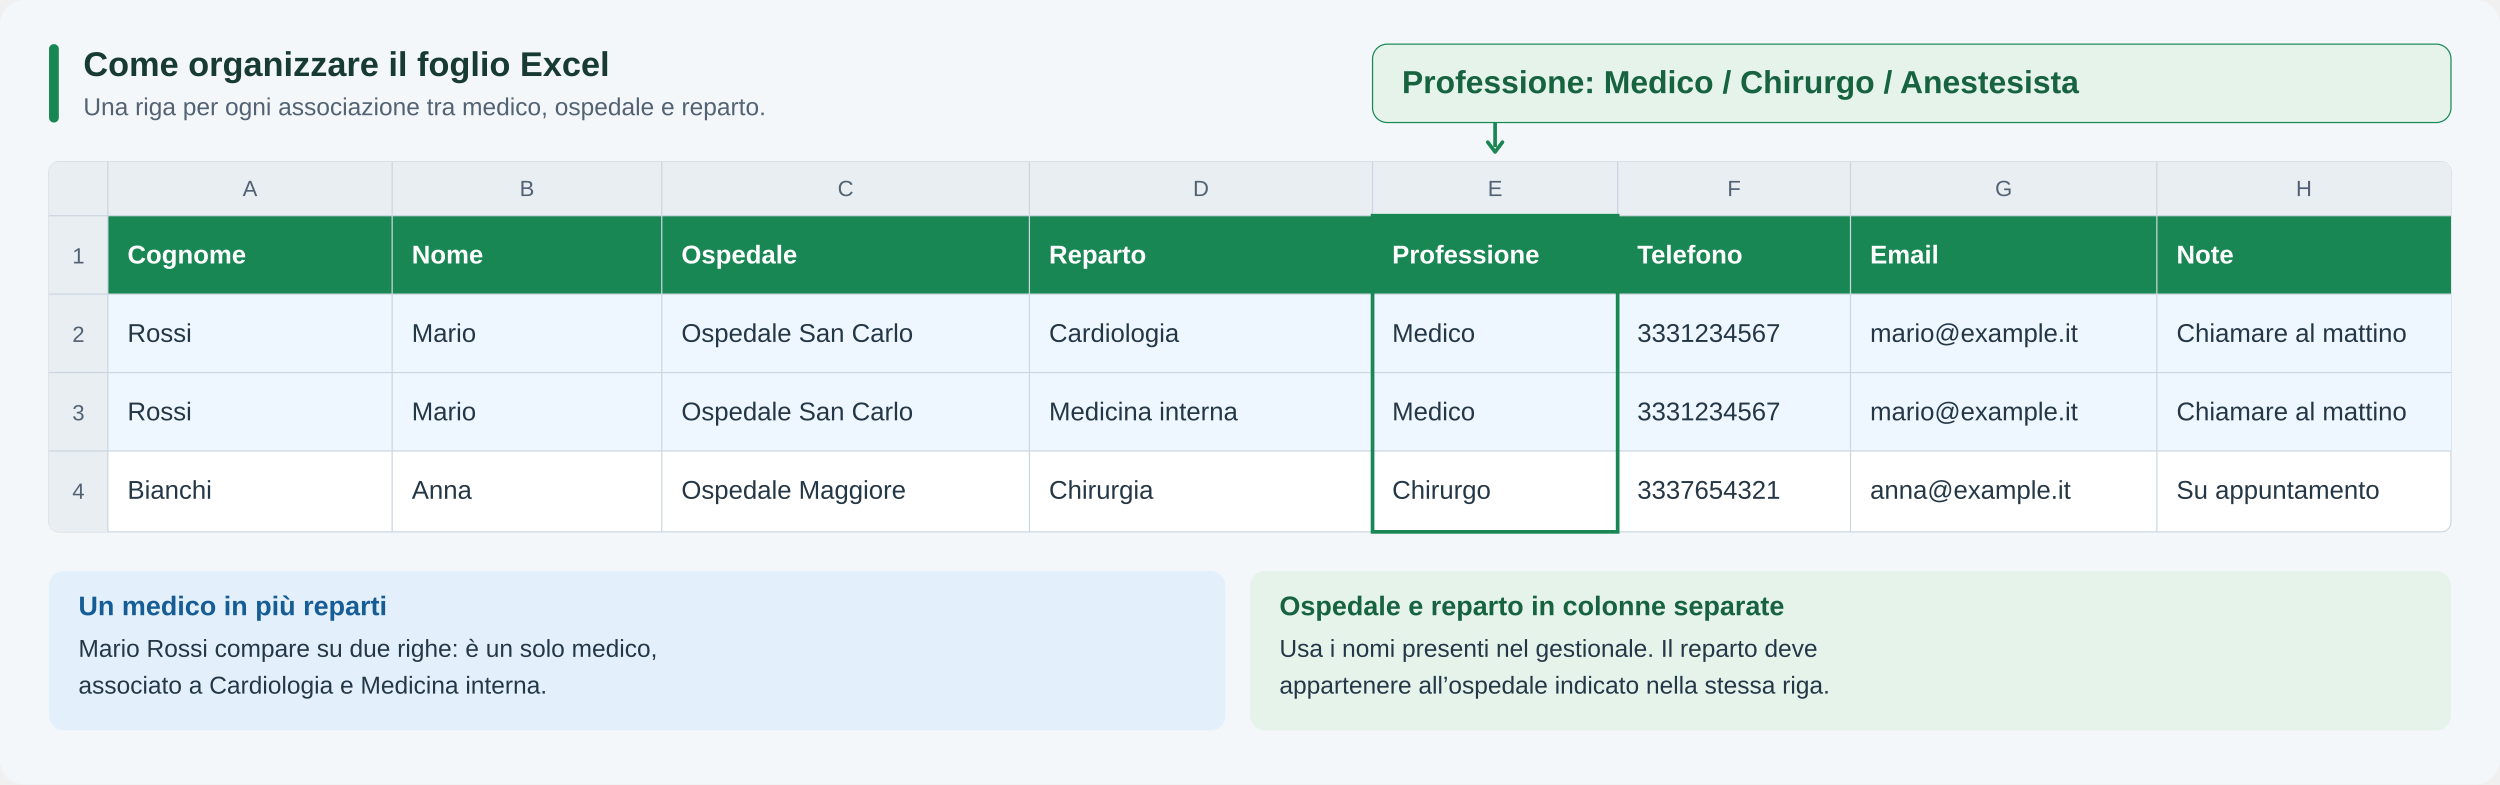
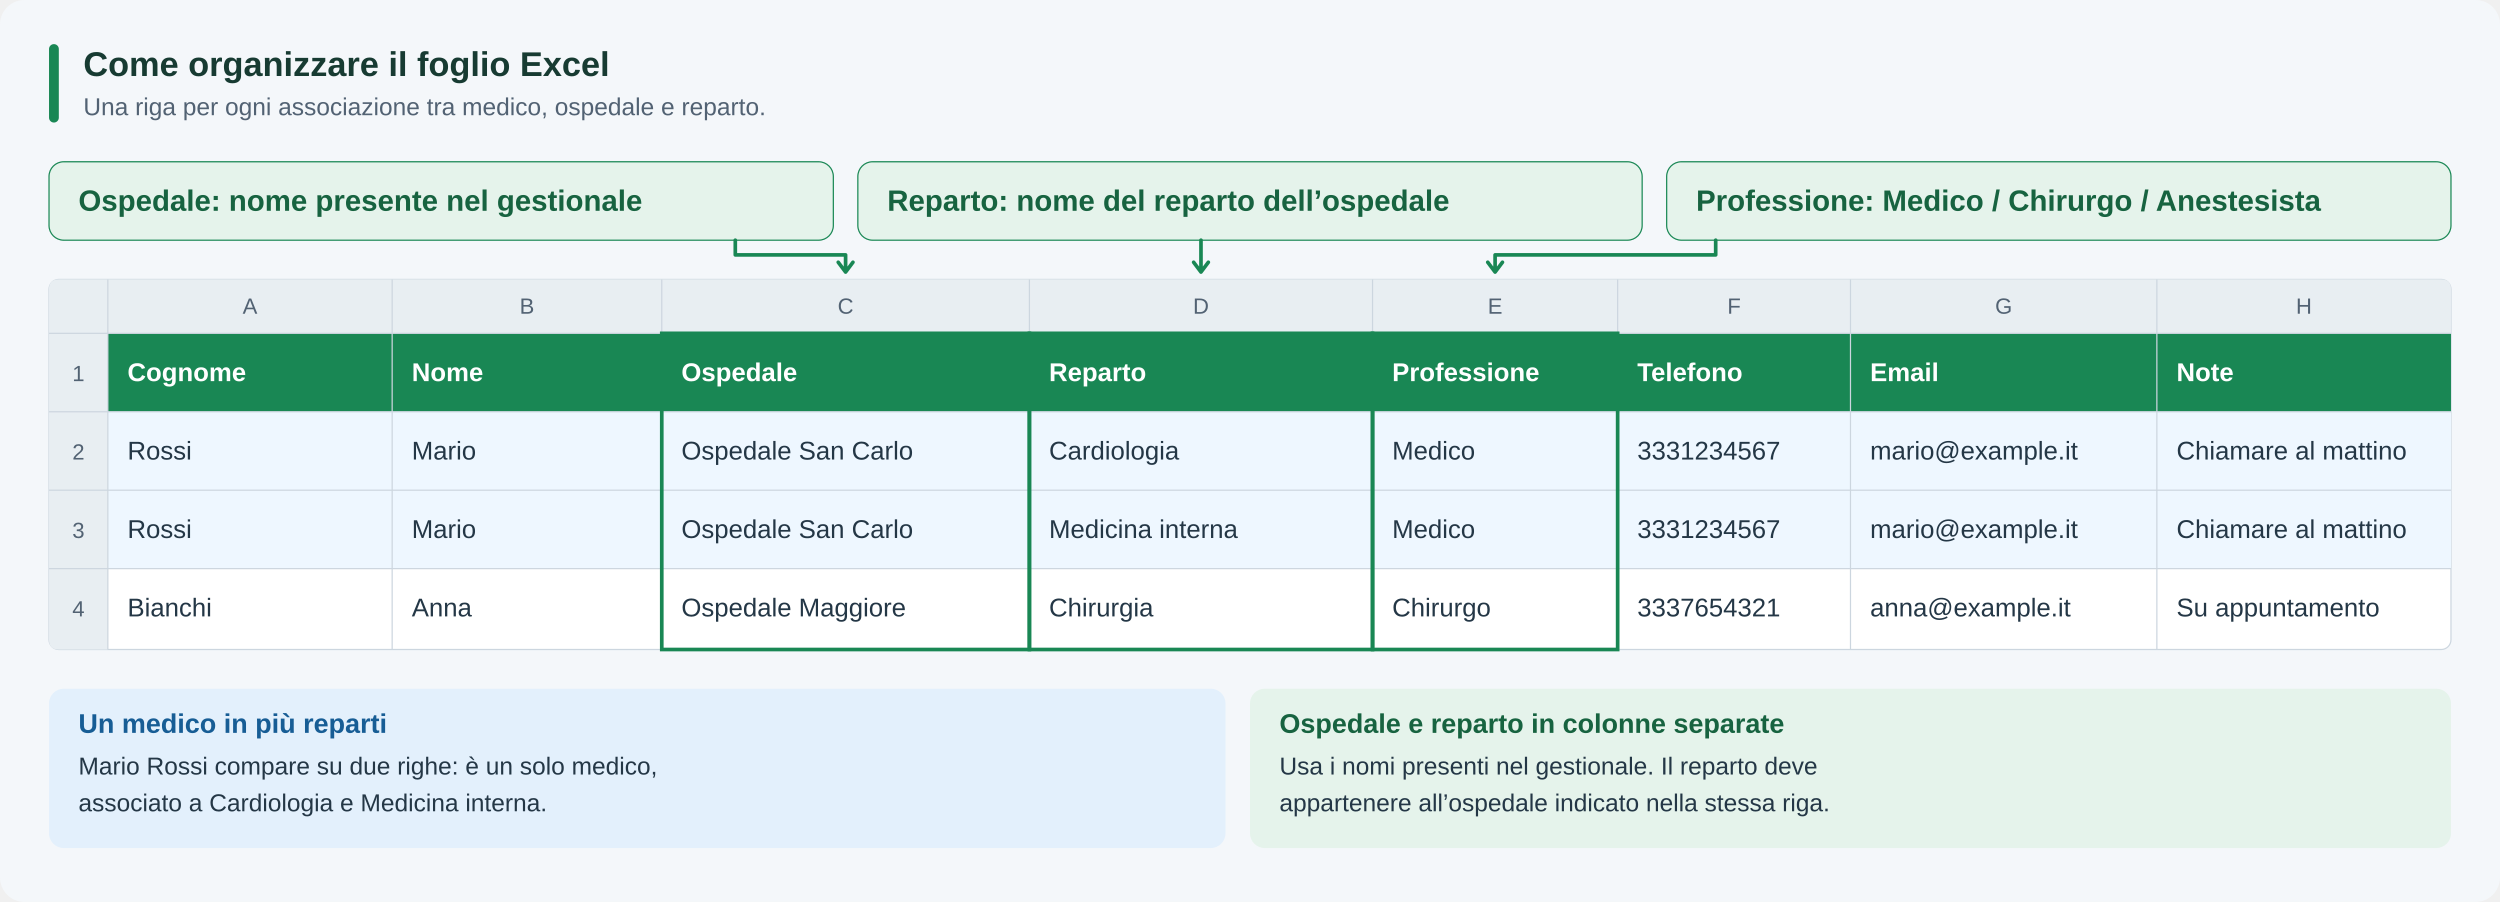
- <svg xmlns="http://www.w3.org/2000/svg" width="2040" height="640" viewBox="0 0 2040 640" fill="none">
-   <rect width="2040" height="640" rx="20" fill="#F4F7FA" />
+ <svg xmlns="http://www.w3.org/2000/svg" width="2040" height="736" viewBox="0 0 2040 736" fill="none">
+   <rect width="2040" height="736" rx="20" fill="#F4F7FA" />
  <g font-family="Arial, Helvetica, sans-serif">
    <rect x="40" y="36" width="8" height="64" rx="4" fill="#198754" />
    <text x="68" y="62" font-size="28" font-weight="700" fill="#173B32">Come organizzare il foglio Excel</text>
    <text x="68" y="94" font-size="20" fill="#526273">Una riga per ogni associazione tra medico, ospedale e reparto.</text>
-     <rect x="1120" y="36" width="880" height="64" rx="12" fill="#E5F3EB" stroke="#198754" />
-     <text x="1144" y="76" font-size="26" font-weight="700" fill="#176340">Professione: Medico / Chirurgo / Anestesista</text>
-     <path d="M1220 100V120" stroke="#198754" stroke-width="3" />
-     <path d="M1214 116L1220 124L1226 116" stroke="#198754" stroke-width="3" stroke-linecap="round" stroke-linejoin="round" />
-     <rect x="40" y="132" width="1960" height="302" rx="8" fill="white" stroke="#CCD6DF" />
-     <path d="M48 132H1992Q2000 132 2000 140V176H40V140Q40 132 48 132" fill="#E8EEF2" />
-     <path d="M88 176H2000V240H88Z" fill="#198754" />
-     <path d="M88 240H2000V368H88Z" fill="#EEF7FF" />
-     <path d="M40 176H88V434H48Q40 434 40 426Z" fill="#E8EEF2" />
-     <g stroke="#CCD6DF">
-       <path d="M88 132V434M320 132V434M540 132V434M840 132V434M1120 132V434M1320 132V434M1510 132V434M1760 132V434" />
-       <path d="M40 176H2000M40 240H2000M40 304H2000M40 368H2000" />
+     <rect x="40" y="132" width="640" height="64" rx="12" fill="#E5F3EB" stroke="#198754" />
+     <text x="64" y="172" font-size="24" font-weight="700" fill="#176340">Ospedale: nome presente nel gestionale</text>
+     <rect x="700" y="132" width="640" height="64" rx="12" fill="#E5F3EB" stroke="#198754" />
+     <text x="724" y="172" font-size="24" font-weight="700" fill="#176340">Reparto: nome del reparto dell’ospedale</text>
+     <rect x="1360" y="132" width="640" height="64" rx="12" fill="#E5F3EB" stroke="#198754" />
+     <text x="1384" y="172" font-size="24" font-weight="700" fill="#176340">Professione: Medico / Chirurgo / Anestesista</text>
+     <g stroke="#198754" stroke-width="3" stroke-linecap="round" stroke-linejoin="round">
+       <path d="M600 196V208H690V220M684 214L690 222L696 214" />
+       <path d="M980 196V220M974 214L980 222L986 214" />
+       <path d="M1400 196V208H1220V220M1214 214L1220 222L1226 214" />
    </g>
-     <g font-size="18" fill="#526273" text-anchor="middle">
-       <text x="204" y="160">A</text>
-       <text x="430" y="160">B</text>
-       <text x="690" y="160">C</text>
-       <text x="980" y="160">D</text>
-       <text x="1220" y="160">E</text>
-       <text x="1415" y="160">F</text>
-       <text x="1635" y="160">G</text>
-       <text x="1880" y="160">H</text>
-       <text x="64" y="215">1</text>
-       <text x="64" y="279">2</text>
-       <text x="64" y="343">3</text>
-       <text x="64" y="407">4</text>
+     <g transform="translate(0 96)">
+       <rect x="40" y="132" width="1960" height="302" rx="8" fill="white" stroke="#CCD6DF" />
+       <path d="M48 132H1992Q2000 132 2000 140V176H40V140Q40 132 48 132" fill="#E8EEF2" />
+       <path d="M88 176H2000V240H88Z" fill="#198754" />
+       <path d="M88 240H2000V368H88Z" fill="#EEF7FF" />
+       <path d="M40 176H88V434H48Q40 434 40 426Z" fill="#E8EEF2" />
+       <g stroke="#CCD6DF">
+         <path d="M88 132V434M320 132V434M540 132V434M840 132V434M1120 132V434M1320 132V434M1510 132V434M1760 132V434" />
+         <path d="M40 176H2000M40 240H2000M40 304H2000M40 368H2000" />
+       </g>
+       <g font-size="18" fill="#526273" text-anchor="middle">
+         <text x="204" y="160">A</text>
+         <text x="430" y="160">B</text>
+         <text x="690" y="160">C</text>
+         <text x="980" y="160">D</text>
+         <text x="1220" y="160">E</text>
+         <text x="1415" y="160">F</text>
+         <text x="1635" y="160">G</text>
+         <text x="1880" y="160">H</text>
+         <text x="64" y="215">1</text>
+         <text x="64" y="279">2</text>
+         <text x="64" y="343">3</text>
+         <text x="64" y="407">4</text>
+       </g>
+       <rect x="1120" y="176" width="200" height="258" stroke="#198754" stroke-width="3" />
+       <rect x="540" y="176" width="300" height="258" stroke="#198754" stroke-width="3" />
+       <rect x="840" y="176" width="280" height="258" stroke="#198754" stroke-width="3" />
+       <g font-size="21" fill="white" font-weight="700">
+         <text x="104" y="215">Cognome</text>
+         <text x="336" y="215">Nome</text>
+         <text x="556" y="215">Ospedale</text>
+         <text x="856" y="215">Reparto</text>
+         <text x="1136" y="215">Professione</text>
+         <text x="1336" y="215">Telefono</text>
+         <text x="1526" y="215">Email</text>
+         <text x="1776" y="215">Note</text>
+       </g>
+       <g font-size="21" fill="#243746">
+         <text x="104" y="279">Rossi</text>
+         <text x="336" y="279">Mario</text>
+         <text x="556" y="279">Ospedale San Carlo</text>
+         <text x="856" y="279">Cardiologia</text>
+         <text x="1136" y="279">Medico</text>
+         <text x="1336" y="279">3331234567</text>
+         <text x="1526" y="279">mario@example.it</text>
+         <text x="1776" y="279">Chiamare al mattino</text>
+         <text x="104" y="343">Rossi</text>
+         <text x="336" y="343">Mario</text>
+         <text x="556" y="343">Ospedale San Carlo</text>
+         <text x="856" y="343">Medicina interna</text>
+         <text x="1136" y="343">Medico</text>
+         <text x="1336" y="343">3331234567</text>
+         <text x="1526" y="343">mario@example.it</text>
+         <text x="1776" y="343">Chiamare al mattino</text>
+         <text x="104" y="407">Bianchi</text>
+         <text x="336" y="407">Anna</text>
+         <text x="556" y="407">Ospedale Maggiore</text>
+         <text x="856" y="407">Chirurgia</text>
+         <text x="1136" y="407">Chirurgo</text>
+         <text x="1336" y="407">3337654321</text>
+         <text x="1526" y="407">anna@example.it</text>
+         <text x="1776" y="407">Su appuntamento</text>
+       </g>
+       <rect x="40" y="466" width="960" height="130" rx="12" fill="#E3F0FC" />
+       <text x="64" y="502" font-size="22" font-weight="700" fill="#175D95">Un medico in più reparti</text>
+       <text x="64" y="536" font-size="20" fill="#243746">Mario Rossi compare su due righe: è un solo medico,</text>
+       <text x="64" y="566" font-size="20" fill="#243746">associato a Cardiologia e Medicina interna.</text>
+       <rect x="1020" y="466" width="980" height="130" rx="12" fill="#E5F3EB" />
+       <text x="1044" y="502" font-size="22" font-weight="700" fill="#176340">Ospedale e reparto in colonne separate</text>
+       <text x="1044" y="536" font-size="20" fill="#243746">Usa i nomi presenti nel gestionale. Il reparto deve</text>
+       <text x="1044" y="566" font-size="20" fill="#243746">appartenere all’ospedale indicato nella stessa riga.</text>
    </g>
-     <rect x="1120" y="176" width="200" height="258" stroke="#198754" stroke-width="3" />
-     <g font-size="21" fill="white" font-weight="700">
-       <text x="104" y="215">Cognome</text>
-       <text x="336" y="215">Nome</text>
-       <text x="556" y="215">Ospedale</text>
-       <text x="856" y="215">Reparto</text>
-       <text x="1136" y="215">Professione</text>
-       <text x="1336" y="215">Telefono</text>
-       <text x="1526" y="215">Email</text>
-       <text x="1776" y="215">Note</text>
-     </g>
-     <g font-size="21" fill="#243746">
-       <text x="104" y="279">Rossi</text>
-       <text x="336" y="279">Mario</text>
-       <text x="556" y="279">Ospedale San Carlo</text>
-       <text x="856" y="279">Cardiologia</text>
-       <text x="1136" y="279">Medico</text>
-       <text x="1336" y="279">3331234567</text>
-       <text x="1526" y="279">mario@example.it</text>
-       <text x="1776" y="279">Chiamare al mattino</text>
-       <text x="104" y="343">Rossi</text>
-       <text x="336" y="343">Mario</text>
-       <text x="556" y="343">Ospedale San Carlo</text>
-       <text x="856" y="343">Medicina interna</text>
-       <text x="1136" y="343">Medico</text>
-       <text x="1336" y="343">3331234567</text>
-       <text x="1526" y="343">mario@example.it</text>
-       <text x="1776" y="343">Chiamare al mattino</text>
-       <text x="104" y="407">Bianchi</text>
-       <text x="336" y="407">Anna</text>
-       <text x="556" y="407">Ospedale Maggiore</text>
-       <text x="856" y="407">Chirurgia</text>
-       <text x="1136" y="407">Chirurgo</text>
-       <text x="1336" y="407">3337654321</text>
-       <text x="1526" y="407">anna@example.it</text>
-       <text x="1776" y="407">Su appuntamento</text>
-     </g>
-     <rect x="40" y="466" width="960" height="130" rx="12" fill="#E3F0FC" />
-     <text x="64" y="502" font-size="22" font-weight="700" fill="#175D95">Un medico in più reparti</text>
-     <text x="64" y="536" font-size="20" fill="#243746">Mario Rossi compare su due righe: è un solo medico,</text>
-     <text x="64" y="566" font-size="20" fill="#243746">associato a Cardiologia e Medicina interna.</text>
-     <rect x="1020" y="466" width="980" height="130" rx="12" fill="#E5F3EB" />
-     <text x="1044" y="502" font-size="22" font-weight="700" fill="#176340">Ospedale e reparto in colonne separate</text>
-     <text x="1044" y="536" font-size="20" fill="#243746">Usa i nomi presenti nel gestionale. Il reparto deve</text>
-     <text x="1044" y="566" font-size="20" fill="#243746">appartenere all’ospedale indicato nella stessa riga.</text>
  </g>
</svg>
